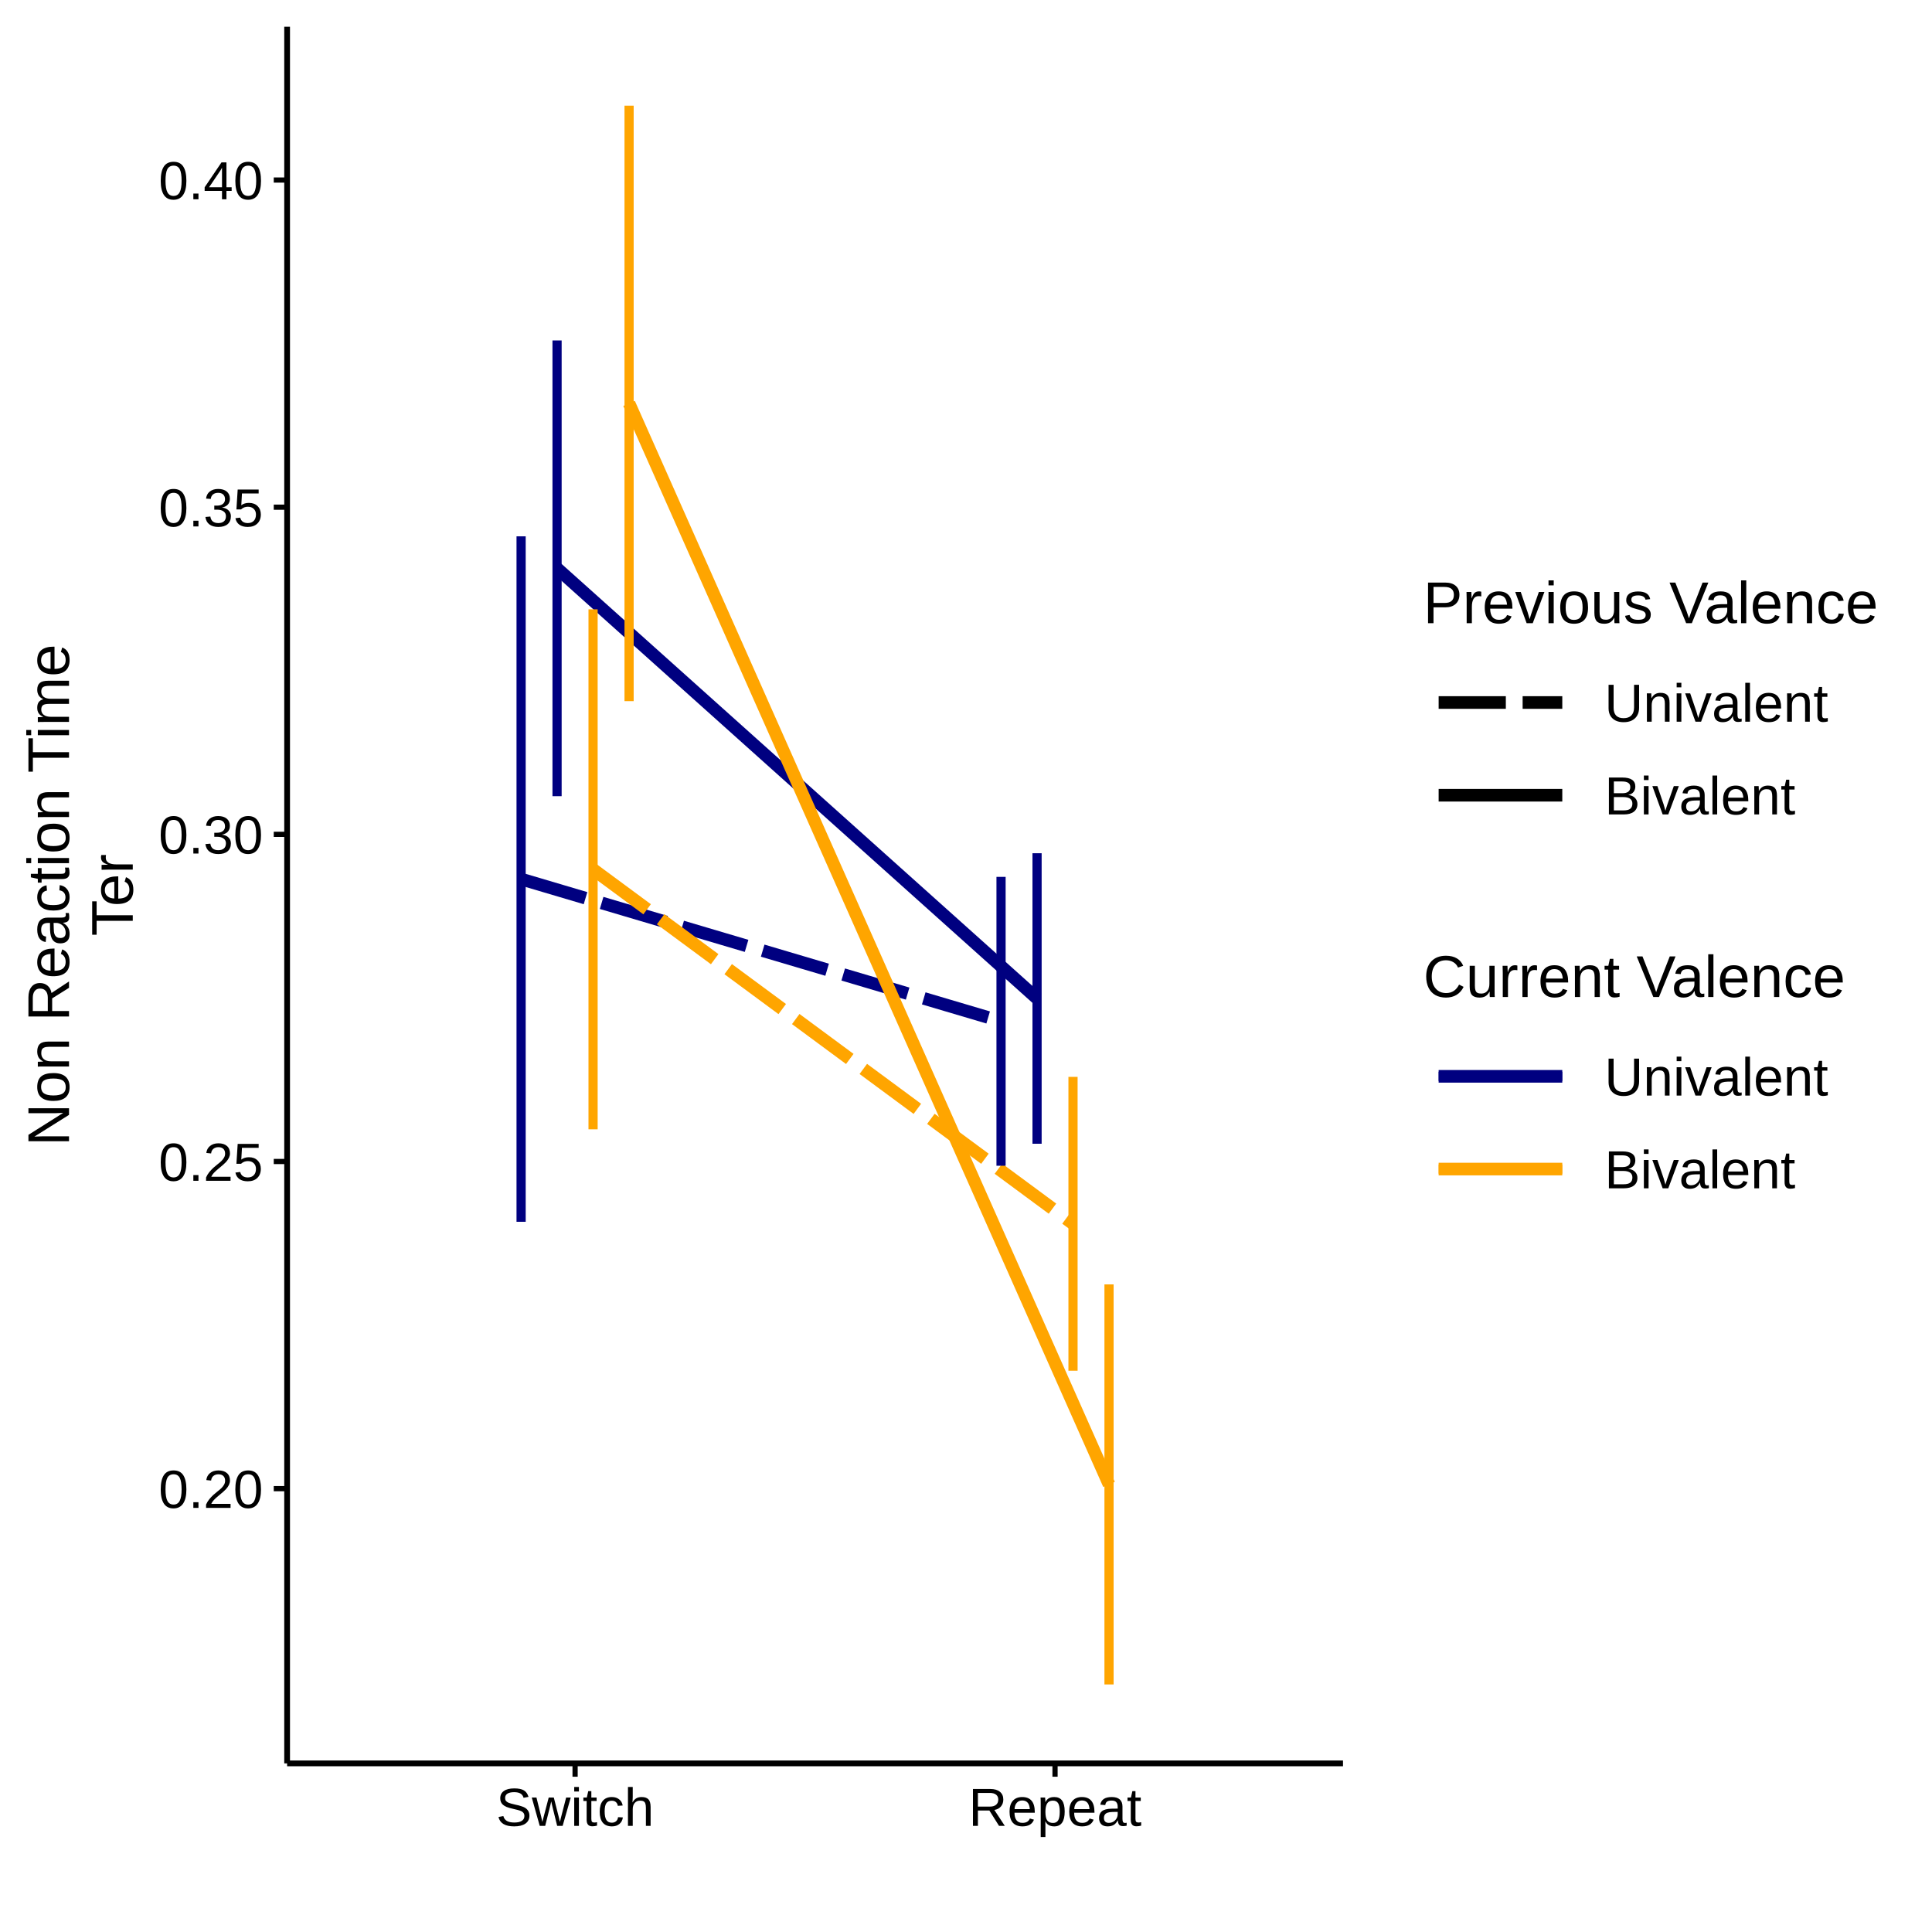
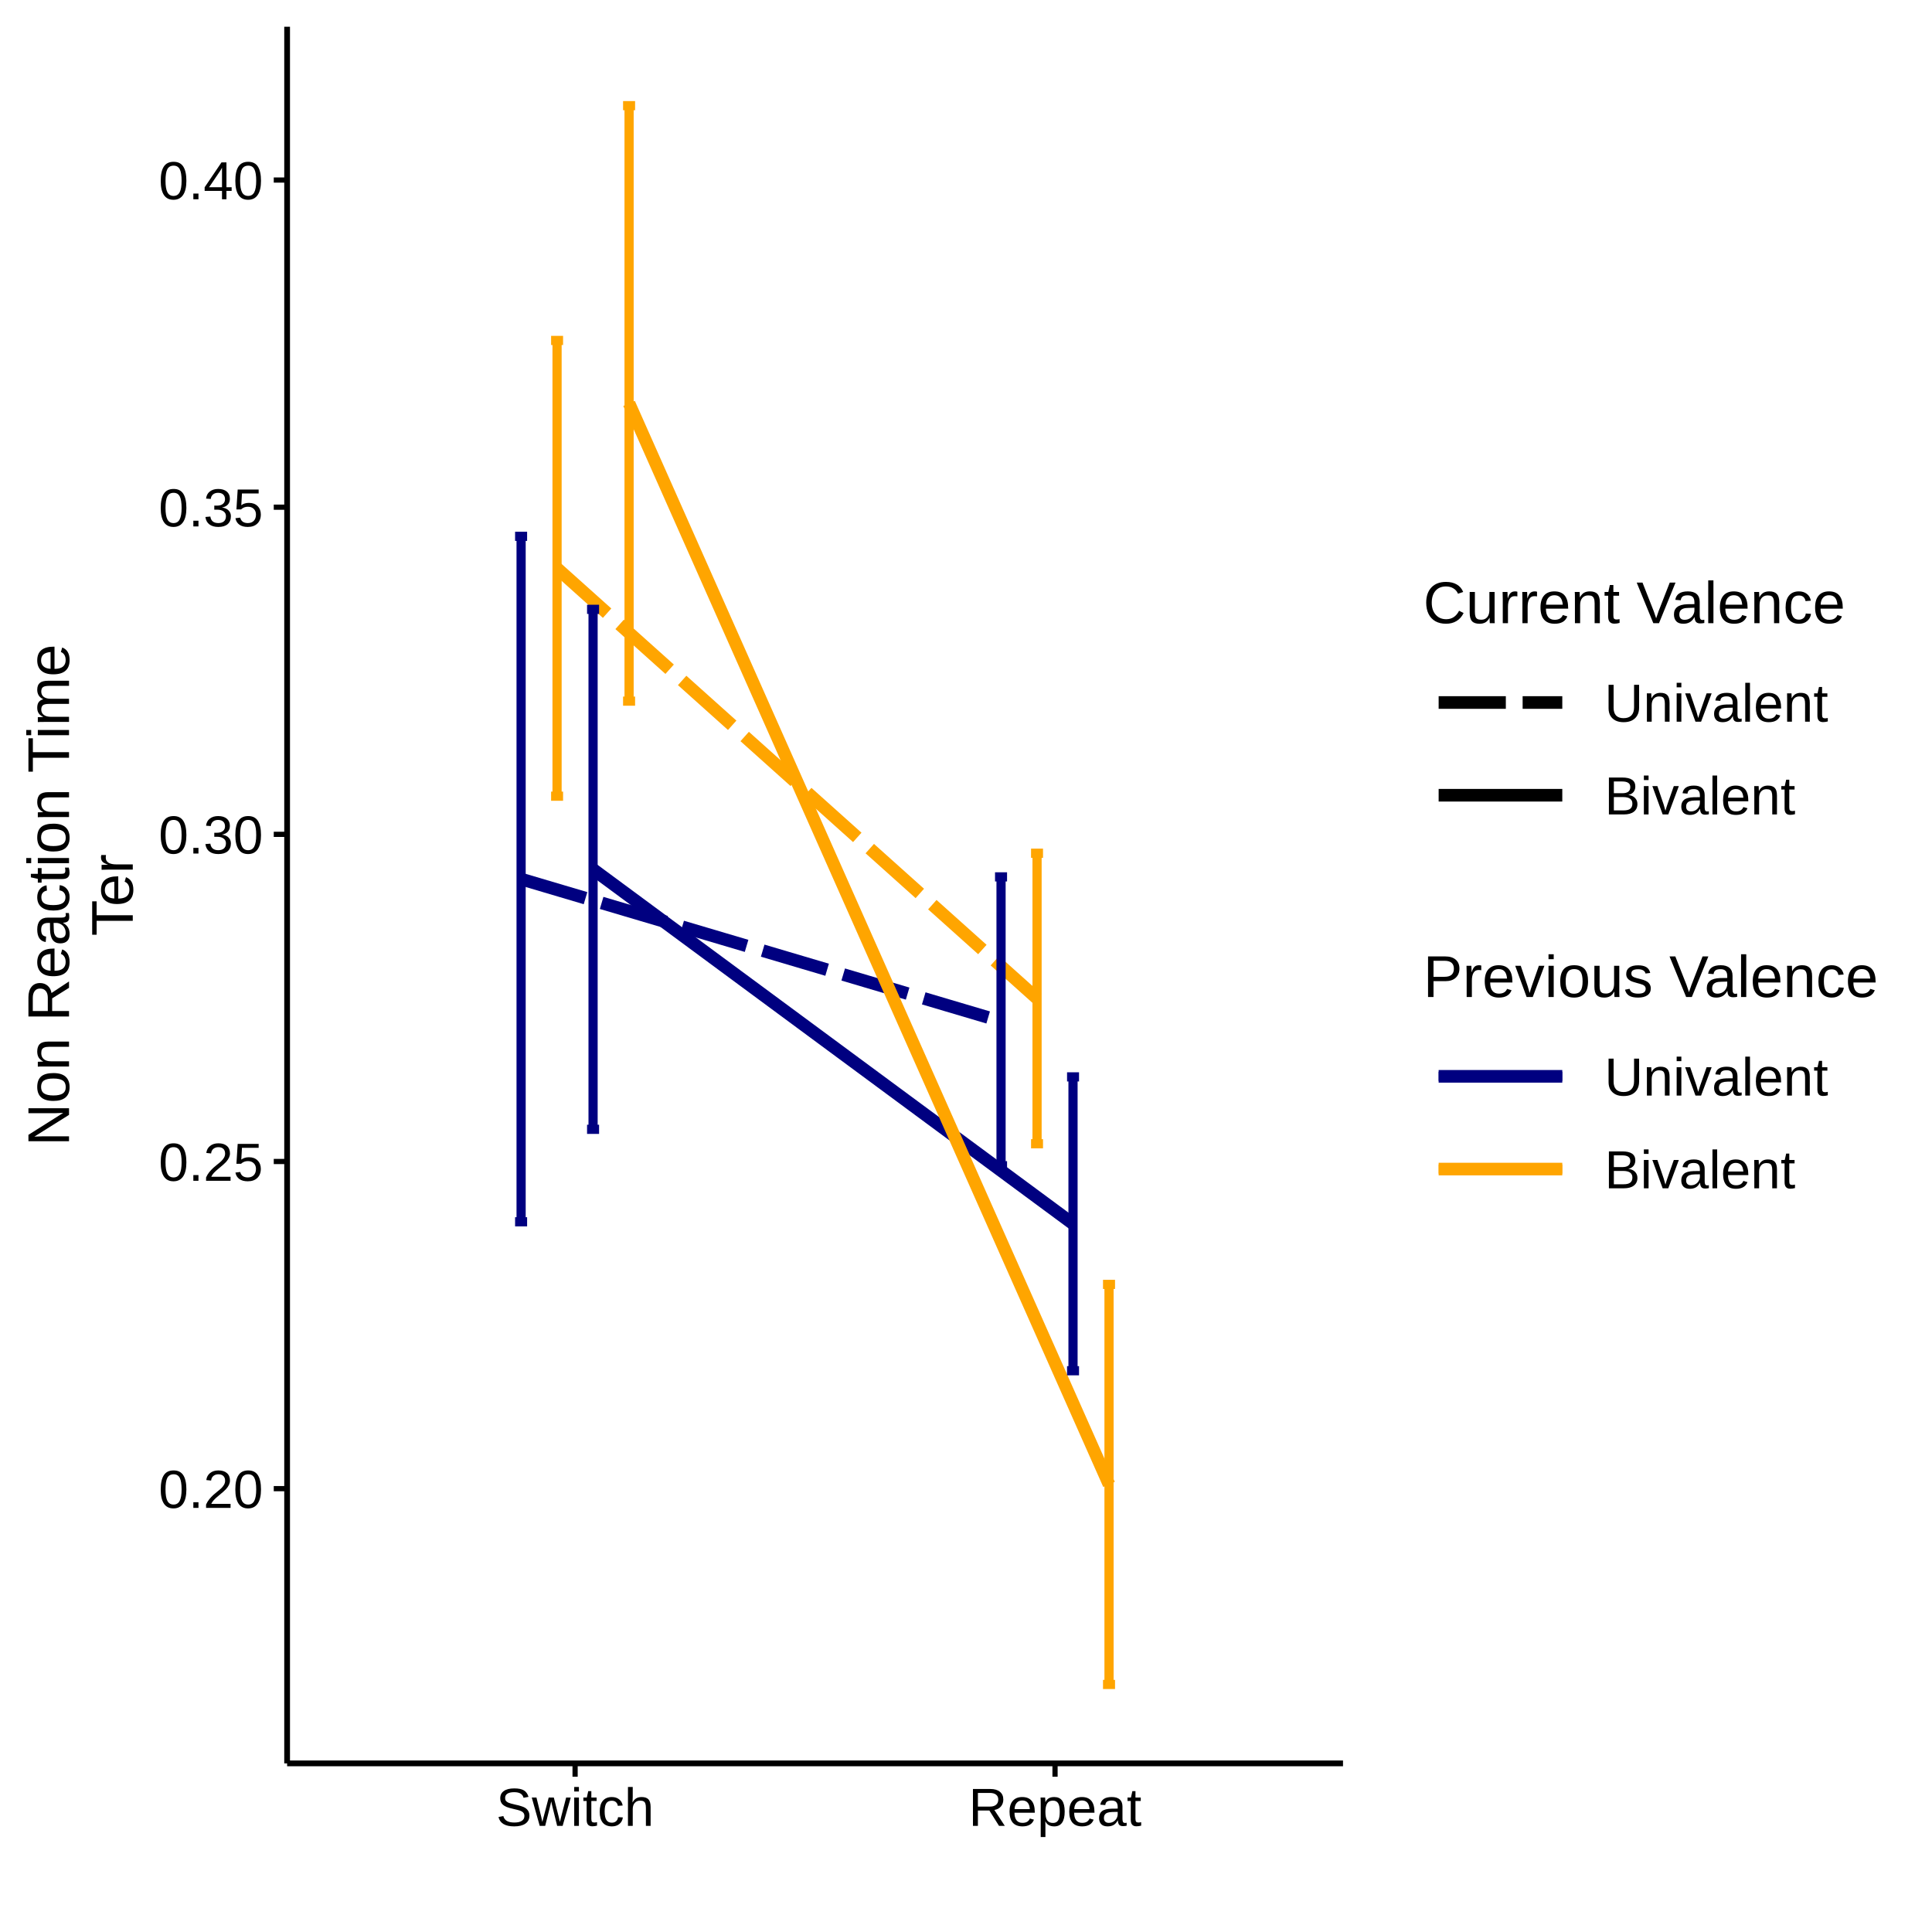
<svg xmlns="http://www.w3.org/2000/svg" width="360.00pt" height="360.00pt" viewBox="0 0 360.00 360.00">
  <g class="svglite">
    <defs>
      <style type="text/css">
    .svglite line, .svglite polyline, .svglite polygon, .svglite path, .svglite rect, .svglite circle {
      fill: none;
      stroke: #000000;
      stroke-linecap: round;
      stroke-linejoin: round;
      stroke-miterlimit: 10.00;
    }
    .svglite text {
      white-space: pre;
    }
    .svglite g.glyphgroup path {
      fill: inherit;
      stroke: none;
    }
  </style>
    </defs>
    <rect width="100%" height="100%" style="stroke: none; fill: #FFFFFF;" />
    <defs>
      <clipPath id="cpMC4wMHwzNjAuMDB8MC4wMHwzNjAuMDA=">
        <rect x="0.00" y="0.00" width="360.00" height="360.00" />
      </clipPath>
    </defs>
    <g clip-path="url(#cpMC4wMHwzNjAuMDB8MC4wMHwzNjAuMDA=)">
      <rect x="-0" y="0.00" width="360.00" height="360.00" style="stroke-width: 0.97; stroke: #FFFFFF; fill: #FFFFFF;" />
    </g>
    <defs>
      <clipPath id="cpNTMuNTB8MjUwLjI1fDQuOTh8MzI4LjU4">
        <rect x="53.50" y="4.98" width="196.75" height="323.60" />
      </clipPath>
    </defs>
    <g clip-path="url(#cpNTMuNTB8MjUwLjI1fDQuOTh8MzI4LjU4)">
      <rect x="53.50" y="4.98" width="196.75" height="323.60" style="stroke-width: 0.97; stroke: none; fill: #FFFFFF;" />
      <polyline points="97.10,163.80 186.53,190.30 " style="stroke-width: 2.35; stroke: #000080; stroke-dasharray: 12.52,3.13; stroke-linecap: butt;" />
-       <polyline points="103.80,105.90 193.24,186.06 " style="stroke-width: 2.35; stroke: #000080; stroke-linecap: butt;" />
-       <polyline points="110.51,161.99 199.94,228.04 " style="stroke-width: 2.35; stroke: #FFA500; stroke-dasharray: 12.52,3.13; stroke-linecap: butt;" />
+       <polyline points="103.80,105.90 193.24,186.06 " style="stroke-width: 2.35; stroke: #FFA500; stroke-dasharray: 12.52,3.13; stroke-linecap: butt;" />
+       <polyline points="110.51,161.99 199.94,228.04 " style="stroke-width: 2.35; stroke: #000080; stroke-linecap: butt;" />
      <polyline points="117.22,75.17 206.65,276.60 " style="stroke-width: 2.35; stroke: #FFA500; stroke-linecap: butt;" />
-       <polyline points="186.53,217.22 186.53,217.22 " style="stroke-width: 1.71; stroke: #000080; stroke-linecap: butt;" />
+       <polyline points="185.41,217.22 187.65,217.22 " style="stroke-width: 1.71; stroke: #000080; stroke-linecap: butt;" />
      <polyline points="186.53,217.22 186.53,163.39 " style="stroke-width: 1.71; stroke: #000080; stroke-linecap: butt;" />
-       <polyline points="186.53,163.39 186.53,163.39 " style="stroke-width: 1.71; stroke: #000080; stroke-linecap: butt;" />
-       <polyline points="97.10,227.66 97.10,227.66 " style="stroke-width: 1.71; stroke: #000080; stroke-linecap: butt;" />
+       <polyline points="185.41,163.39 187.65,163.39 " style="stroke-width: 1.71; stroke: #000080; stroke-linecap: butt;" />
+       <polyline points="95.98,227.66 98.22,227.66 " style="stroke-width: 1.71; stroke: #000080; stroke-linecap: butt;" />
      <polyline points="97.10,227.66 97.10,99.94 " style="stroke-width: 1.71; stroke: #000080; stroke-linecap: butt;" />
-       <polyline points="97.10,99.94 97.10,99.94 " style="stroke-width: 1.71; stroke: #000080; stroke-linecap: butt;" />
-       <polyline points="193.24,213.12 193.24,213.12 " style="stroke-width: 1.71; stroke: #000080; stroke-linecap: butt;" />
-       <polyline points="193.24,213.12 193.24,158.99 " style="stroke-width: 1.71; stroke: #000080; stroke-linecap: butt;" />
-       <polyline points="193.24,158.99 193.24,158.99 " style="stroke-width: 1.71; stroke: #000080; stroke-linecap: butt;" />
-       <polyline points="103.80,148.36 103.80,148.36 " style="stroke-width: 1.71; stroke: #000080; stroke-linecap: butt;" />
-       <polyline points="103.80,148.36 103.80,63.44 " style="stroke-width: 1.71; stroke: #000080; stroke-linecap: butt;" />
-       <polyline points="103.80,63.44 103.80,63.44 " style="stroke-width: 1.71; stroke: #000080; stroke-linecap: butt;" />
-       <polyline points="199.94,255.42 199.94,255.42 " style="stroke-width: 1.71; stroke: #FFA500; stroke-linecap: butt;" />
-       <polyline points="199.94,255.42 199.94,200.66 " style="stroke-width: 1.71; stroke: #FFA500; stroke-linecap: butt;" />
-       <polyline points="199.94,200.66 199.94,200.66 " style="stroke-width: 1.71; stroke: #FFA500; stroke-linecap: butt;" />
-       <polyline points="110.51,210.43 110.51,210.43 " style="stroke-width: 1.71; stroke: #FFA500; stroke-linecap: butt;" />
-       <polyline points="110.51,210.43 110.51,113.54 " style="stroke-width: 1.71; stroke: #FFA500; stroke-linecap: butt;" />
-       <polyline points="110.51,113.54 110.51,113.54 " style="stroke-width: 1.71; stroke: #FFA500; stroke-linecap: butt;" />
-       <polyline points="206.65,313.87 206.65,313.87 " style="stroke-width: 1.71; stroke: #FFA500; stroke-linecap: butt;" />
+       <polyline points="95.98,99.94 98.22,99.94 " style="stroke-width: 1.71; stroke: #000080; stroke-linecap: butt;" />
+       <polyline points="192.12,213.12 194.35,213.12 " style="stroke-width: 1.71; stroke: #FFA500; stroke-linecap: butt;" />
+       <polyline points="193.24,213.12 193.24,158.99 " style="stroke-width: 1.71; stroke: #FFA500; stroke-linecap: butt;" />
+       <polyline points="192.12,158.99 194.35,158.99 " style="stroke-width: 1.71; stroke: #FFA500; stroke-linecap: butt;" />
+       <polyline points="102.69,148.36 104.92,148.36 " style="stroke-width: 1.71; stroke: #FFA500; stroke-linecap: butt;" />
+       <polyline points="103.80,148.36 103.80,63.44 " style="stroke-width: 1.71; stroke: #FFA500; stroke-linecap: butt;" />
+       <polyline points="102.69,63.44 104.92,63.44 " style="stroke-width: 1.71; stroke: #FFA500; stroke-linecap: butt;" />
+       <polyline points="198.83,255.42 201.06,255.42 " style="stroke-width: 1.71; stroke: #000080; stroke-linecap: butt;" />
+       <polyline points="199.94,255.42 199.94,200.66 " style="stroke-width: 1.71; stroke: #000080; stroke-linecap: butt;" />
+       <polyline points="198.83,200.66 201.06,200.66 " style="stroke-width: 1.71; stroke: #000080; stroke-linecap: butt;" />
+       <polyline points="109.39,210.43 111.63,210.43 " style="stroke-width: 1.71; stroke: #000080; stroke-linecap: butt;" />
+       <polyline points="110.51,210.43 110.51,113.54 " style="stroke-width: 1.71; stroke: #000080; stroke-linecap: butt;" />
+       <polyline points="109.39,113.54 111.63,113.54 " style="stroke-width: 1.71; stroke: #000080; stroke-linecap: butt;" />
+       <polyline points="205.53,313.87 207.77,313.87 " style="stroke-width: 1.71; stroke: #FFA500; stroke-linecap: butt;" />
      <polyline points="206.65,313.87 206.65,239.33 " style="stroke-width: 1.71; stroke: #FFA500; stroke-linecap: butt;" />
-       <polyline points="206.65,239.33 206.65,239.33 " style="stroke-width: 1.71; stroke: #FFA500; stroke-linecap: butt;" />
-       <polyline points="117.22,130.65 117.22,130.65 " style="stroke-width: 1.71; stroke: #FFA500; stroke-linecap: butt;" />
+       <polyline points="205.53,239.33 207.77,239.33 " style="stroke-width: 1.71; stroke: #FFA500; stroke-linecap: butt;" />
+       <polyline points="116.10,130.65 118.34,130.65 " style="stroke-width: 1.71; stroke: #FFA500; stroke-linecap: butt;" />
      <polyline points="117.22,130.65 117.22,19.69 " style="stroke-width: 1.71; stroke: #FFA500; stroke-linecap: butt;" />
-       <polyline points="117.22,19.69 117.22,19.69 " style="stroke-width: 1.71; stroke: #FFA500; stroke-linecap: butt;" />
+       <polyline points="116.10,19.69 118.34,19.69 " style="stroke-width: 1.71; stroke: #FFA500; stroke-linecap: butt;" />
    </g>
    <g clip-path="url(#cpMC4wMHwzNjAuMDB8MC4wMHwzNjAuMDA=)">
      <polyline points="53.50,328.58 53.50,4.98 " style="stroke-width: 1.07; stroke-linecap: butt;" />
      <text x="49.02" y="280.98" text-anchor="end" style="font-size: 10.00px; font-family: &quot;Arial&quot;;" textLength="19.47px" lengthAdjust="spacingAndGlyphs">0.20</text>
      <text x="49.02" y="220.02" text-anchor="end" style="font-size: 10.00px; font-family: &quot;Arial&quot;;" textLength="19.47px" lengthAdjust="spacingAndGlyphs">0.25</text>
      <text x="49.02" y="159.05" text-anchor="end" style="font-size: 10.00px; font-family: &quot;Arial&quot;;" textLength="19.47px" lengthAdjust="spacingAndGlyphs">0.30</text>
      <text x="49.02" y="98.09" text-anchor="end" style="font-size: 10.00px; font-family: &quot;Arial&quot;;" textLength="19.47px" lengthAdjust="spacingAndGlyphs">0.35</text>
      <text x="49.02" y="37.13" text-anchor="end" style="font-size: 10.00px; font-family: &quot;Arial&quot;;" textLength="19.47px" lengthAdjust="spacingAndGlyphs">0.40</text>
      <polyline points="51.01,277.39 53.50,277.39 " style="stroke-width: 0.97; stroke-linecap: butt;" />
      <polyline points="51.01,216.43 53.50,216.43 " style="stroke-width: 0.97; stroke-linecap: butt;" />
      <polyline points="51.01,155.47 53.50,155.47 " style="stroke-width: 0.97; stroke-linecap: butt;" />
      <polyline points="51.01,94.51 53.50,94.51 " style="stroke-width: 0.97; stroke-linecap: butt;" />
      <polyline points="51.01,33.55 53.50,33.55 " style="stroke-width: 0.97; stroke-linecap: butt;" />
      <polyline points="53.50,328.58 250.25,328.58 " style="stroke-width: 1.07; stroke-linecap: butt;" />
      <polyline points="107.16,331.07 107.16,328.58 " style="stroke-width: 0.97; stroke-linecap: butt;" />
      <polyline points="196.59,331.07 196.59,328.58 " style="stroke-width: 0.97; stroke-linecap: butt;" />
      <text x="107.16" y="340.23" text-anchor="middle" style="font-size: 10.00px; font-family: &quot;Arial&quot;;" textLength="29.45px" lengthAdjust="spacingAndGlyphs">Switch</text>
      <text x="196.59" y="340.23" text-anchor="middle" style="font-size: 10.00px; font-family: &quot;Arial&quot;;" textLength="32.25px" lengthAdjust="spacingAndGlyphs">Repeat</text>
      <text transform="translate(12.86,166.78) rotate(-90)" text-anchor="middle" style="font-size: 11.00px; font-family: &quot;Arial&quot;;" textLength="93.58px" lengthAdjust="spacingAndGlyphs">Non Reaction Time</text>
      <text transform="translate(24.74,166.78) rotate(-90)" text-anchor="middle" style="font-size: 11.00px; font-family: &quot;Arial&quot;;" textLength="15.28px" lengthAdjust="spacingAndGlyphs">Ter</text>
-       <rect x="260.21" y="102.10" width="94.81" height="59.70" style="stroke-width: 0.97; stroke: none; fill: #FFFFFF;" />
-       <text x="265.19" y="116.12" style="font-size: 11.00px; font-family: &quot;Arial&quot;;" textLength="84.84px" lengthAdjust="spacingAndGlyphs">Previous Valence</text>
+       <rect x="260.21" y="102.10" width="88.68" height="59.70" style="stroke-width: 0.97; stroke: none; fill: #FFFFFF;" />
+       <text x="265.19" y="116.12" style="font-size: 11.00px; font-family: &quot;Arial&quot;;" textLength="78.72px" lengthAdjust="spacingAndGlyphs">Current Valence</text>
      <rect x="265.19" y="122.26" width="28.80" height="17.28" style="stroke-width: 0.97; stroke: none; fill: #FFFFFF;" />
      <line x1="268.07" y1="130.90" x2="291.11" y2="130.90" style="stroke-width: 2.35; stroke-dasharray: 12.52,3.13; stroke-linecap: butt;" />
      <rect x="265.19" y="139.54" width="28.80" height="17.28" style="stroke-width: 0.97; stroke: none; fill: #FFFFFF;" />
      <line x1="268.07" y1="148.18" x2="291.11" y2="148.18" style="stroke-width: 2.35; stroke-linecap: butt;" />
      <text x="298.97" y="134.48" style="font-size: 10.00px; font-family: &quot;Arial&quot;;" textLength="41.69px" lengthAdjust="spacingAndGlyphs">Univalent</text>
      <text x="298.97" y="151.76" style="font-size: 10.00px; font-family: &quot;Arial&quot;;" textLength="35.58px" lengthAdjust="spacingAndGlyphs">Bivalent</text>
-       <rect x="260.21" y="171.76" width="88.68" height="59.70" style="stroke-width: 0.97; stroke: none; fill: #FFFFFF;" />
-       <text x="265.19" y="185.78" style="font-size: 11.00px; font-family: &quot;Arial&quot;;" textLength="78.72px" lengthAdjust="spacingAndGlyphs">Current Valence</text>
+       <rect x="260.21" y="171.76" width="94.81" height="59.70" style="stroke-width: 0.97; stroke: none; fill: #FFFFFF;" />
+       <text x="265.19" y="185.78" style="font-size: 11.00px; font-family: &quot;Arial&quot;;" textLength="84.84px" lengthAdjust="spacingAndGlyphs">Previous Valence</text>
      <rect x="265.19" y="191.92" width="28.80" height="17.28" style="stroke-width: 0.97; stroke: none; fill: #FFFFFF;" />
      <line x1="268.07" y1="200.56" x2="291.11" y2="200.56" style="stroke-width: 2.35; stroke: #000080; stroke-linecap: butt;" />
      <line x1="268.07" y1="200.56" x2="291.11" y2="200.56" style="stroke-width: 1.71; stroke: #000080; stroke-linecap: butt;" />
      <rect x="265.19" y="209.20" width="28.80" height="17.28" style="stroke-width: 0.97; stroke: none; fill: #FFFFFF;" />
      <line x1="268.07" y1="217.84" x2="291.11" y2="217.84" style="stroke-width: 2.35; stroke: #FFA500; stroke-linecap: butt;" />
      <line x1="268.07" y1="217.84" x2="291.11" y2="217.84" style="stroke-width: 1.71; stroke: #FFA500; stroke-linecap: butt;" />
      <text x="298.97" y="204.14" style="font-size: 10.00px; font-family: &quot;Arial&quot;;" textLength="41.69px" lengthAdjust="spacingAndGlyphs">Univalent</text>
      <text x="298.97" y="221.42" style="font-size: 10.00px; font-family: &quot;Arial&quot;;" textLength="35.58px" lengthAdjust="spacingAndGlyphs">Bivalent</text>
    </g>
  </g>
</svg>
